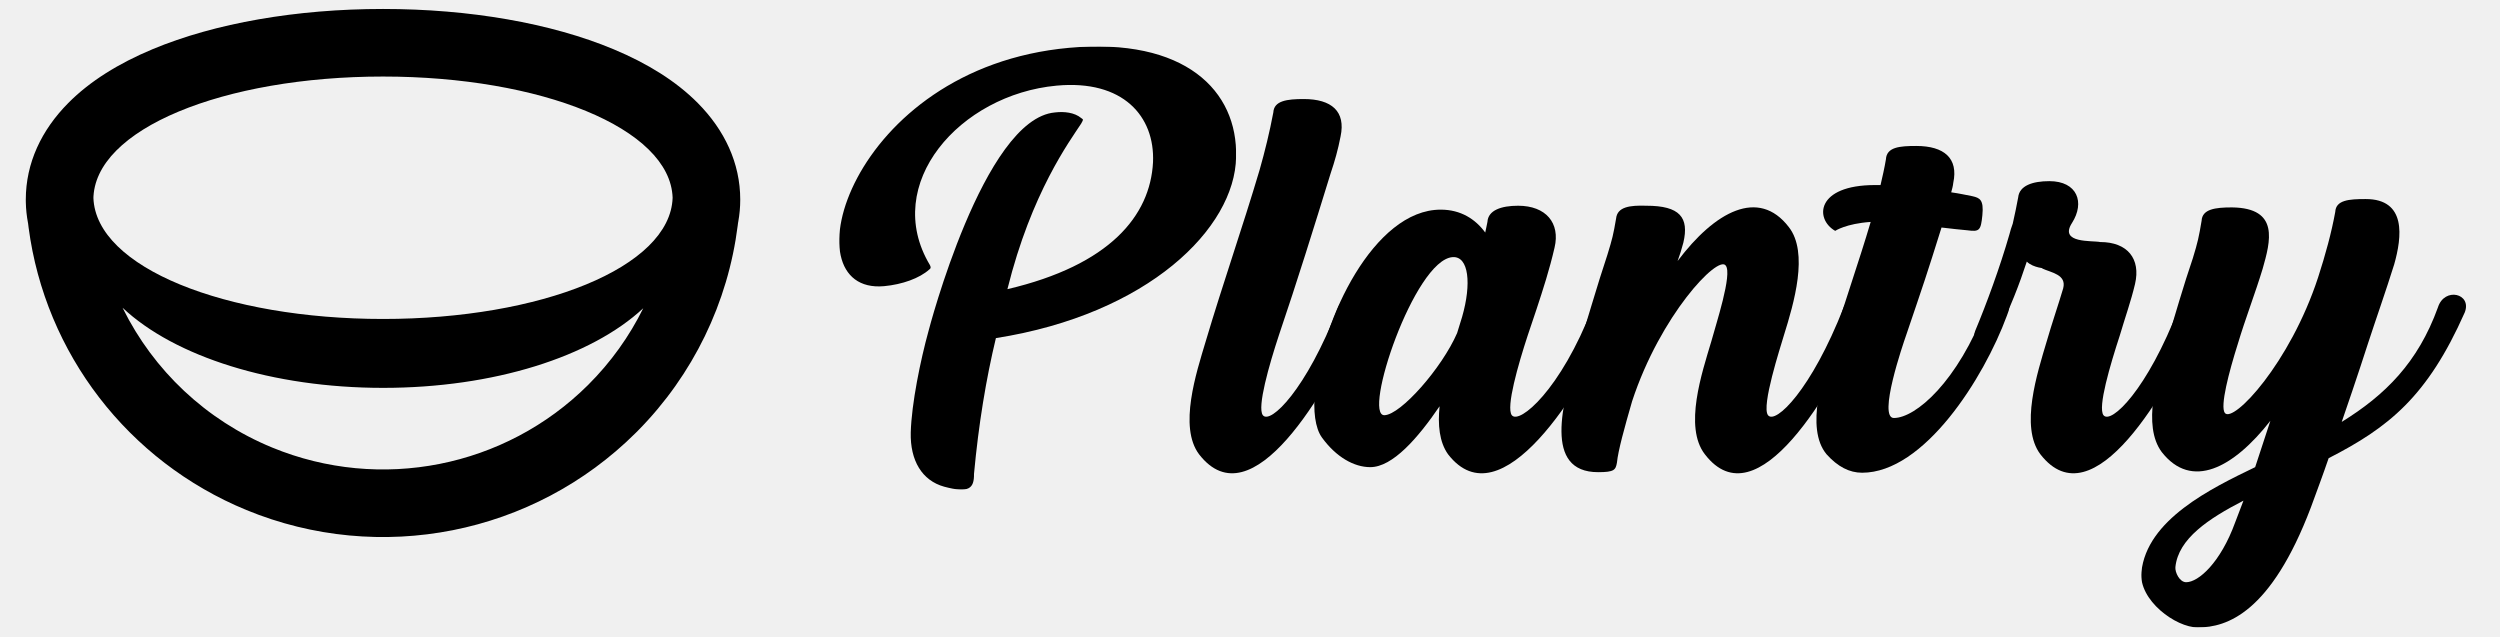
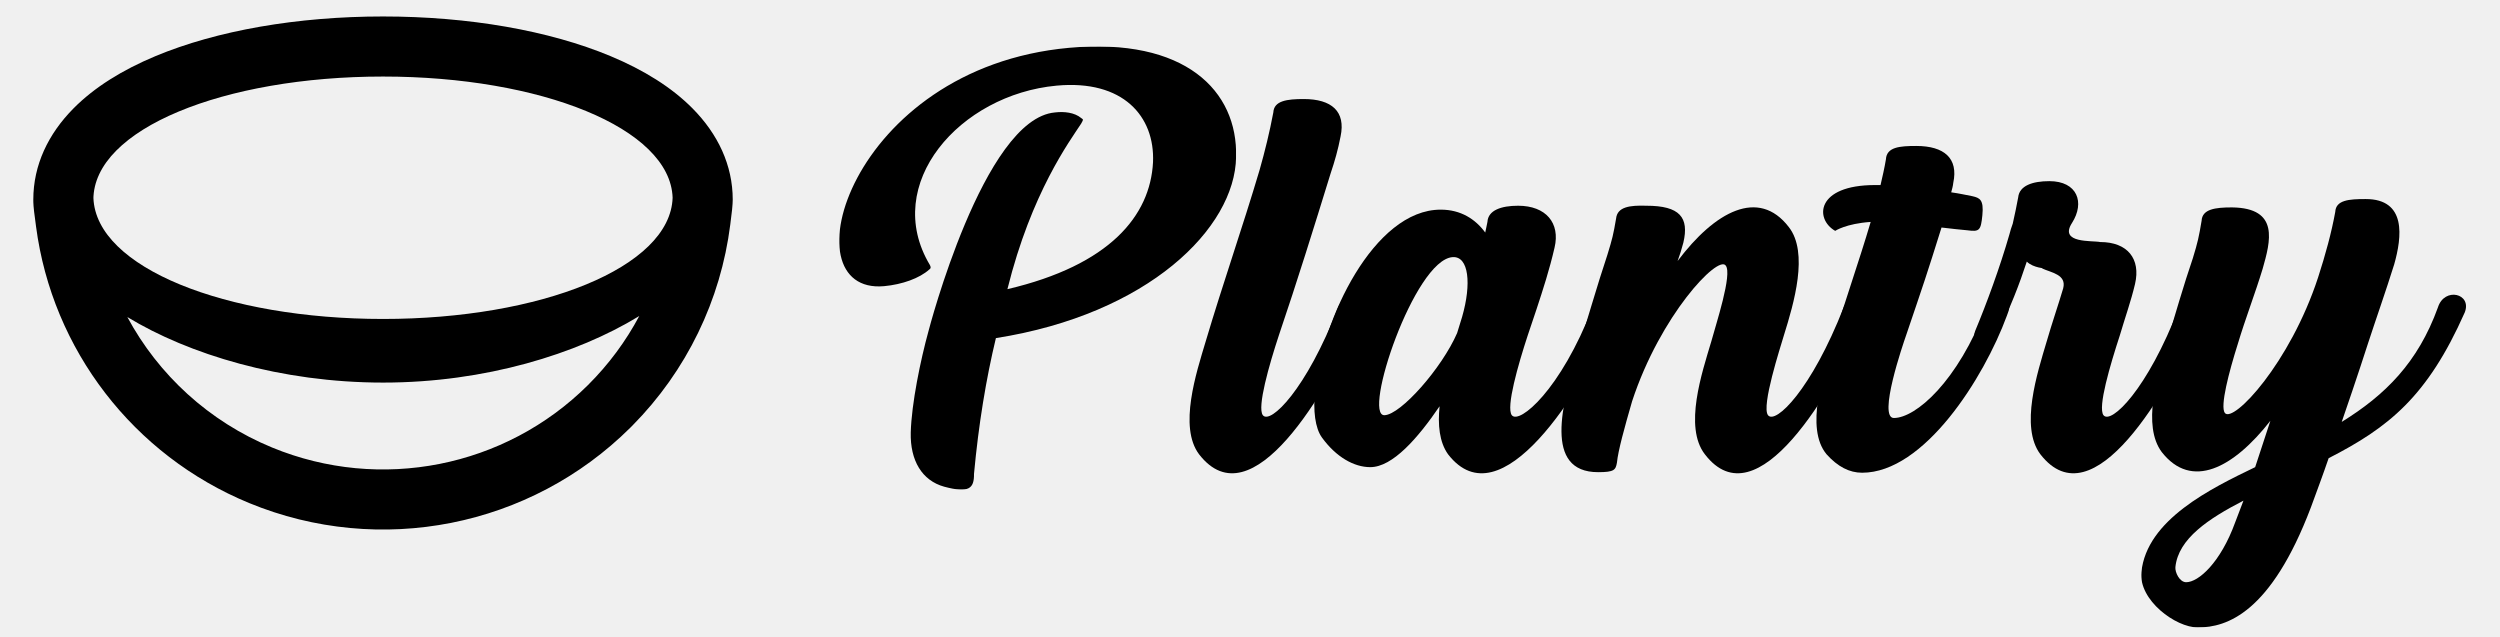
<svg xmlns="http://www.w3.org/2000/svg" xmlns:xlink="http://www.w3.org/1999/xlink" width="381px" height="97px" viewBox="0 0 381 97" version="1.1">
  <defs>
    <polygon id="path-1" points="1.51220213e-15 0 60.491 0 60.491 67.537 1.51220213e-15 67.537" />
    <polygon id="path-3" points="0 0 49.498 0 49.498 65.293 0 65.293" />
  </defs>
  <g id="Plantry-website" stroke="none" stroke-width="1" fill="none" fill-rule="evenodd">
    <g id="Plantry-4.0-website-+-ipad" transform="translate(-530, -79)">
      <g id="Brand/Plantry-Logo-Solid-2" style="mix-blend-mode: multiply;" transform="translate(444, 16)">
        <g id="Brand/Plantry-Logo-Solid" transform="translate(89.57647, 63.52941)">
-           <g id="Brand/_/Lita-Logo-Outlined-Inverted-16-pt" transform="translate(0.354436, 0.835969)" fill="#000000" fill-rule="nonzero">
-             <path d="M54.441,0 C67.617,0 80.05,2.162 89.565,6.135 C94.775,8.311 99.129,11.027 102.404,14.329 C106.497,18.455 108.882,23.489 108.882,29.059 C108.882,30.2 108.779,31.334 108.576,32.452 L108.576,32.452 L108.545,32.61 L108.5,32.982 C107.02,44.75 101.708,55.762 93.257,64.304 L93.257,64.304 L92.946,64.615 C77.369,80.107 53.958,84.738 33.616,76.361 C15.568,68.928 2.958,52.475 0.43,33.332 L0.43,33.332 L0.348,32.673 L0.331,32.589 C0.136,31.556 0.026,30.509 0.004,29.455 L0.004,29.455 L-1.42108547e-14,29.059 C-1.42108547e-14,23.489 2.385,18.455 6.478,14.329 C9.753,11.027 14.107,8.31 19.317,6.135 C28.832,2.162 41.265,0 54.441,0 Z M14.752,45.54 L14.819,45.677 C19.467,55.045 27.425,62.671 37.539,66.836 C54.047,73.635 73.049,69.876 85.683,57.312 C89.18,53.834 91.999,49.871 94.101,45.61 C86.153,53.011 71.312,57.746 54.464,57.746 C37.561,57.746 22.68,52.982 14.752,45.54 Z M54.441,10.3 C30.213,10.3 10.3,18.286 10.3,29.059 L10.305,28.772 L10.306,28.809 C10.699,39.418 30.459,47.245 54.441,47.245 C78.448,47.245 98.227,39.398 98.577,28.773 C98.227,18.146 78.453,10.3 54.441,10.3 Z" id="Combined-Shape" />
+           <g id="Brand/_/Lita-Logo-Outlined-Inverted-16-pt" transform="translate(1.498935, 1.980469)" fill="#000000" fill-rule="nonzero">
+             <path d="M53.296,0 C66.33,0 78.614,2.136 87.98,6.047 C93.061,8.168 97.289,10.807 100.447,13.991 C104.34,17.915 106.593,22.671 106.593,27.914 C106.593,28.629 106.468,29.896 106.218,31.715 C104.766,43.224 99.57,53.992 91.306,62.347 L91.306,62.347 L90.995,62.659 C75.745,77.825 52.823,82.36 32.907,74.158 C15.238,66.881 2.894,50.776 0.421,32.038 C0.158,30.197 0.019,28.959 0.005,28.323 L0.005,28.323 L0,27.914 C0,22.67 2.253,17.915 6.146,13.991 C9.304,10.806 13.532,8.168 18.613,6.046 C27.979,2.136 40.263,0 53.296,0 Z M92.351,45.648 L92.196,45.742 C82.881,51.416 68.874,55.797 53.32,55.797 C37.715,55.797 23.652,51.478 14.332,45.807 C19.055,54.591 26.743,61.717 36.394,65.692 C52.903,72.491 71.904,68.732 84.539,56.167 C87.71,53.013 90.324,49.46 92.351,45.648 Z M53.296,9.156 C29.069,9.156 9.156,17.142 9.156,27.914 L9.16,27.624 L9.162,27.664 C9.555,38.273 29.314,46.1 53.296,46.1 C77.307,46.1 97.088,38.252 97.432,27.624 C97.078,17 77.306,9.156 53.296,9.156 Z" id="Combined-Shape" />
          </g>
          <g id="Group-17" transform="translate(124.3192, 6.551766)">
            <g id="Group-3">
              <mask id="mask-2" fill="white">
                <use xlink:href="#path-1" />
              </mask>
              <g id="Clip-2" />
              <path d="M60.484,16.866 C60.306,27.677 47.135,40.787 23.879,44.447 C22.384,50.661 21.244,57.557 20.543,65.133 C20.569,67.347 19.808,68.113 16.001,67.091 C12.609,66.155 10.801,63.09 10.902,58.834 C11.022,54.407 12.393,47.767 13.618,43.341 C13.618,43.341 21.994,10.992 32.884,10.055 C34.262,9.885 35.859,10.055 36.876,10.907 C37.274,11.162 37.189,11.162 36.873,11.758 C35.154,14.397 29.287,22.26 25.635,36.987 C41.236,33.327 47.406,25.804 47.825,17.632 C48.12,10.651 43.262,5.033 33.137,5.969 C18.379,7.331 6.424,20.952 13.812,33.295 C13.955,33.551 14.014,33.806 13.741,33.976 C12.239,35.338 9.59,36.275 6.843,36.53 C-8.096,37.892 1.481,3.27 35.024,0.206 C52.695,-1.412 60.762,6.735 60.484,16.866" id="Fill-1" fill="#000000" mask="url(#mask-2)" />
            </g>
            <path d="M54.844,62.154 C51.701,57.982 54.423,49.725 55.85,44.958 C58.453,36.19 61.464,27.592 64.066,18.824 C64.866,16.015 65.597,13.035 66.159,10.055 C66.257,8.268 68.239,8.012 70.788,8.012 C75.037,8.012 77.224,9.885 76.406,13.716 C76.036,15.674 75.503,17.547 74.894,19.335 C72.347,27.592 69.807,35.764 67.003,44.022 C65.518,48.533 63.663,55.003 64.561,56.195 C65.688,57.642 71.164,52.364 76.029,39.765 C76.749,37.722 81.001,37.722 79.239,41.638 C74.388,52.45 62.881,72.54 54.844,62.154" id="Fill-4" fill="#000000" />
            <path d="M93.48,32.104 C87.655,32.529 79.685,56.365 83.106,56.195 C85.582,56.11 91.833,49.044 94.168,43.681 C94.416,42.915 94.673,42.063 94.93,41.212 C96.379,36.19 95.963,31.933 93.48,32.104 M104.934,44.022 C103.453,48.533 101.602,55.003 102.502,56.195 C103.631,57.642 109.953,52.364 114.808,39.765 C115.158,38.829 116.23,38.318 117.157,38.403 C117.905,38.574 118.525,39.169 118.412,40.276 C118.369,40.702 118.241,41.127 118.019,41.638 C113.177,52.449 100.835,72.54 92.79,62.154 C91.45,60.281 91.21,57.642 91.497,54.833 C88.193,59.685 84.337,64.112 80.934,64.112 C78.466,64.112 75.73,62.58 73.569,59.6 C72.526,58.153 72.202,55.514 72.525,52.364 C73.532,41.723 81.468,24.868 91.67,24.868 C94.73,24.868 96.962,26.315 98.454,28.358 C98.591,27.847 98.644,27.336 98.79,26.741 C98.887,24.953 100.912,24.272 103.462,24.272 C107.713,24.272 109.909,26.911 109.018,30.657 C108.254,33.977 107.261,37.041 106.278,40.021 C106.029,40.786 105.542,42.234 104.934,44.022" id="Fill-6" fill="#000000" />
            <path d="M156.288,41.638 C151.37,52.449 139.895,72.54 131.927,62.154 C128.692,57.982 131.486,49.725 132.905,44.958 C133.589,42.404 136.16,34.658 135.098,33.381 C133.902,31.763 125.146,40.957 120.838,54.067 C119.657,58.153 118.715,61.558 118.525,63.431 C118.327,64.537 118.122,64.878 115.655,64.878 C107.316,64.878 110.161,54.493 112.498,46.575 C113.636,42.915 115.605,36.105 117.067,31.763 C117.828,29.294 117.974,28.699 118.395,26.23 C118.577,24.442 120.473,24.187 123.015,24.272 C128.116,24.272 129.549,26.06 128.65,29.89 C128.377,30.912 128.12,31.763 127.77,32.699 C133.47,25.123 140.123,21.548 144.706,27.507 C147.796,31.422 145.482,39.169 143.971,44.022 C143.45,45.809 140.496,54.833 141.549,56.195 C142.678,57.642 148.146,52.364 153.076,39.765 C153.707,37.722 157.959,37.722 156.288,41.638" id="Fill-8" fill="#000000" />
            <path d="M151.445,44.958 C153.255,38.829 155.387,32.87 157.196,26.741 C153.429,26.996 151.787,28.103 151.787,28.103 C148.652,26.315 148.837,21.122 157.848,21.122 L158.698,21.122 C158.997,19.845 159.304,18.483 159.518,17.206 C159.622,15.333 161.594,15.163 164.143,15.163 C168.393,15.163 170.585,17.036 169.783,20.782 C169.732,21.292 169.604,21.718 169.467,22.229 C170.725,22.399 171.805,22.654 172.723,22.825 C173.802,23.08 174.457,23.336 174.217,25.719 C173.986,28.018 173.79,28.273 171.945,28.018 C170.849,27.932 169.505,27.762 167.992,27.592 C165.733,34.828 165.256,36.19 162.596,44.022 C162.119,45.384 158.264,56.621 160.731,56.621 C164.049,56.621 170.476,51.087 174.761,39.765 C175.476,37.722 179.618,37.126 177.949,41.042 C174.439,50.576 165.336,64.963 155.891,64.963 C153.935,64.963 152.157,64.027 150.475,62.154 C147.135,58.153 150.028,49.725 151.445,44.958" id="Fill-10" fill="#000000" />
            <path d="M183.06,62.154 C179.905,57.982 182.605,49.725 184.019,44.958 C184.802,42.234 185.884,39.084 186.531,36.871 C187.085,34.743 184.729,34.487 183.267,33.806 C184.032,33.806 181.991,33.806 180.988,32.785 C179.881,36.19 178.391,40.021 176.697,43.341 C175.377,46.32 172.214,45.639 173.125,43.341 C174.803,39.34 176.906,33.636 178.346,28.613 C178.483,28.102 178.619,27.592 178.849,26.996 C179.165,25.549 179.471,24.187 179.676,22.995 C179.855,21.207 181.879,20.526 184.429,20.526 C188.679,20.526 189.886,23.761 187.869,26.911 C185.853,30.061 191.006,29.55 192.171,29.805 C196.337,29.805 198.377,32.359 197.484,36.19 C196.888,38.744 195.944,41.383 195.169,44.022 C193.697,48.533 191.773,55.003 192.675,56.195 C193.806,57.642 199.353,52.364 204.184,39.765 C204.814,37.722 209.065,37.722 207.399,41.638 C202.492,52.45 191.124,72.54 183.06,62.154" id="Fill-12" fill="#000000" />
            <g id="Group-16" transform="translate(198.4285, 23.25016)">
              <mask id="mask-4" fill="white">
                <use xlink:href="#path-3" />
              </mask>
              <g id="Clip-15" />
              <path d="M15.578,45.969 C10.286,48.694 5.64,51.758 5.206,56.099 C5.13,56.866 5.828,58.398 6.849,58.398 C8.722,58.398 12.083,55.419 14.311,49.29 L15.578,45.969 Z M49.305,17.281 C43.61,30.135 37.702,34.818 28.559,39.5 C27.718,41.968 26.792,44.437 25.857,46.991 C19.747,63.08 13.057,65.293 8.63,65.293 C5.225,65.293 -0.402,61.122 0.023,56.866 C0.822,48.864 10.659,44.097 17.363,40.862 L19.683,33.796 C14.027,41.032 7.655,44.352 3.128,38.563 C0.125,34.562 2.422,26.901 3.842,22.049 C4.991,18.218 6.546,12.855 7.864,9.024 C8.621,6.555 8.783,5.789 9.199,3.32 C9.292,1.533 11.273,1.277 13.824,1.277 C21.126,1.362 19.682,6.47 18.501,10.641 C17.363,14.387 15.876,18.218 14.728,22.049 C13.36,26.39 11.992,31.583 12.741,32.604 C14.025,34.222 22.682,25.028 26.963,11.918 C28.067,8.513 29,5.108 29.569,1.958 C29.661,0.17 31.633,0 34.184,0 C40.475,0 39.731,5.789 38.551,9.96 C37.304,13.961 35.767,18.303 34.545,22.049 C34.545,22.049 32.941,27.071 30.555,33.966 C37.17,29.88 42.168,24.943 45.215,16.515 C46.207,13.365 50.442,14.387 49.305,17.281 L49.305,17.281 Z" id="Fill-14" fill="#000000" mask="url(#mask-4)" />
            </g>
          </g>
        </g>
      </g>
    </g>
  </g>
</svg>
